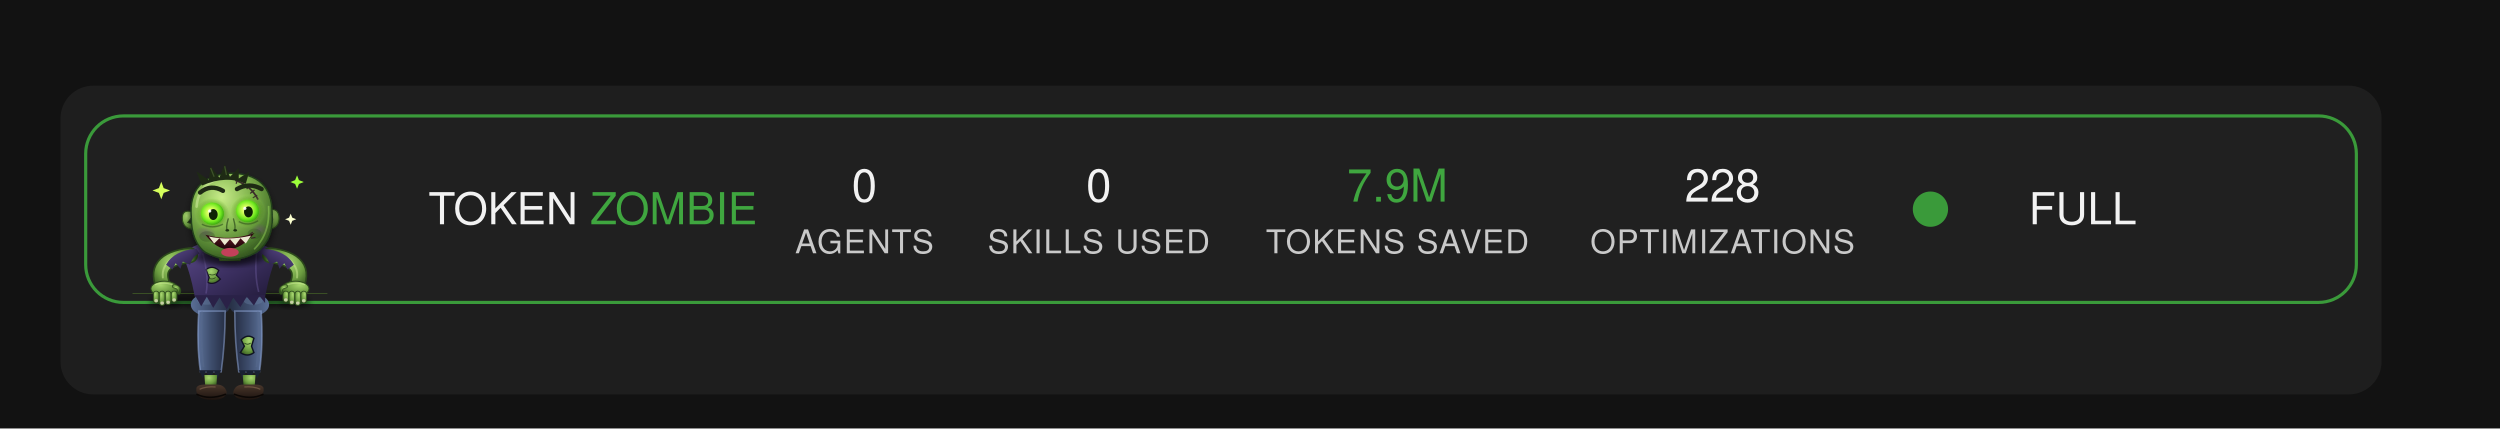
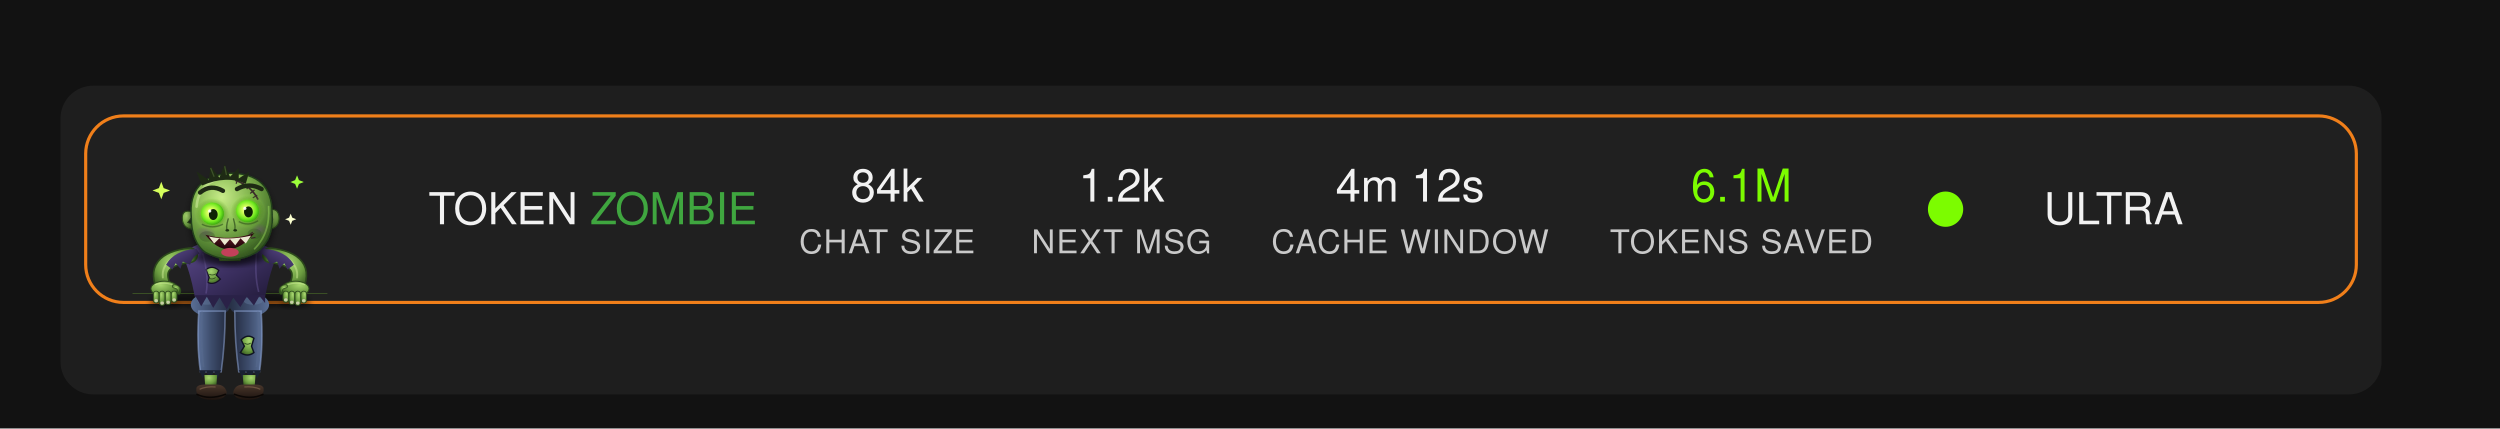
<svg xmlns="http://www.w3.org/2000/svg" viewBox="0 0 1984 340" width="1984" height="340" role="img" aria-label="TOKEN ZOMBIE toolbar in Claude Code with animated mascot">
  <rect width="1984" height="340" fill="#121212" />
  <rect x="48" y="68" width="1842" height="245" rx="26" fill="#1e1e1e" />
-   <rect x="68" y="92" width="1802" height="148" rx="30" fill="#202020" stroke="#3a9a3a" stroke-width="2.5" />
+   <rect x="68" y="92" width="1802" height="148" rx="30" fill="#202020" stroke="#f07f1a" stroke-width="2.5" />
  <g font-family="Helvetica Neue,Helvetica,Arial,sans-serif" font-size="34" fill="#f2f2f2" text-anchor="middle">
    <text x="340" y="178" text-anchor="start" font-size="35">TOKEN <tspan fill="#3fa63f">ZOMBIE</tspan>
    </text>
    <g>
-       <text x="686" y="160" font-size="36">0</text>
-       <text x="686" y="201" fill="#c9c9c9" font-size="26" letter-spacing="1">AGENTS</text>
-     </g>
-     <g>
-       <text x="872" y="160" font-size="36">0</text>
-       <text x="872" y="201" fill="#c9c9c9" font-size="26" letter-spacing="1">SKILLS USED</text>
-     </g>
-     <g>
-       <text x="1109" y="160" font-size="36" fill="#3fa63f">7.9M</text>
-       <text x="1109" y="201" fill="#c9c9c9" font-size="26" letter-spacing="1">TOKENS SAVED</text>
-     </g>
-     <g>
-       <text x="1367" y="160" font-size="36">228</text>
-       <text x="1367" y="201" fill="#c9c9c9" font-size="26" letter-spacing="1">OPTIMIZATIONS</text>
-     </g>
-     <circle cx="1532" cy="166" r="14" fill="#3a9a3a" />
-     <text x="1610" y="178" text-anchor="start" font-size="35">FULL</text>
+       <text x="704" y="160" font-size="36">84k</text>
+       <text x="704" y="201" fill="#c9c9c9" font-size="26" letter-spacing="1">CHAT SIZE</text>
+     </g>
+     <g>
+       <text x="890" y="160" font-size="36">1.2k</text>
+       <text x="890" y="201" fill="#c9c9c9" font-size="26" letter-spacing="1">NEXT MSG</text>
+     </g>
+     <g>
+       <text x="1119" y="160" font-size="36">4m 12s</text>
+       <text x="1119" y="201" fill="#c9c9c9" font-size="26" letter-spacing="1">CACHE WINDOW</text>
+     </g>
+     <g>
+       <text x="1382" y="160" font-size="36" fill="#7CFC00">6.1M</text>
+       <text x="1382" y="201" fill="#c9c9c9" font-size="26" letter-spacing="1">TOKENS SAVED</text>
+     </g>
+     <circle cx="1544" cy="166" r="14" fill="#7CFC00" />
+     <text x="1622" y="178" text-anchor="start" font-size="35">ULTRA</text>
  </g>
  <svg x="100" y="84" width="165" height="244" viewBox="0 0 260 385">
    <defs>
      <radialGradient id="tzSkin" cx="38%" cy="28%" r="78%">
        <stop offset="0" stop-color="#c8ec8a" />
        <stop offset=".42" stop-color="#86b851" />
        <stop offset=".78" stop-color="#4f7d2f" />
        <stop offset="1" stop-color="#2c4a1b" />
      </radialGradient>
      <radialGradient id="tzSkinB" cx="35%" cy="25%" r="85%">
        <stop offset="0" stop-color="#a9d870" />
        <stop offset=".6" stop-color="#6b9c40" />
        <stop offset="1" stop-color="#34561f" />
      </radialGradient>
      <linearGradient id="tzShirt" x1="0" y1="0" x2="1" y2="1">
        <stop offset="0" stop-color="#5d4b8c" />
        <stop offset=".55" stop-color="#3b2f60" />
        <stop offset="1" stop-color="#211a38" />
      </linearGradient>
      <linearGradient id="tzPants" x1="0" y1="0" x2="1" y2="0">
        <stop offset="0" stop-color="#5a6f96" />
        <stop offset=".5" stop-color="#3d4c6b" />
        <stop offset="1" stop-color="#262f45" />
      </linearGradient>
      <linearGradient id="tzShoe" x1="0" y1="0" x2="0" y2="1">
        <stop offset="0" stop-color="#4a372c" />
        <stop offset="1" stop-color="#1c130e" />
      </linearGradient>
      <radialGradient id="tzEye" cx="45%" cy="45%" r="60%">
        <stop offset="0" stop-color="#fbffd0" />
        <stop offset=".3" stop-color="#d6ff5c" />
        <stop offset=".7" stop-color="#6fe81f" />
        <stop offset="1" stop-color="#2f9a0c" />
      </radialGradient>
      <radialGradient id="tzHalo" cx="50%" cy="50%" r="50%">
        <stop offset="0" stop-color="#9dff3a" stop-opacity=".55" />
        <stop offset="1" stop-color="#9dff3a" stop-opacity="0" />
      </radialGradient>
      <radialGradient id="tzAO" cx="50%" cy="50%" r="50%">
        <stop offset="0" stop-color="#0b1406" stop-opacity=".75" />
        <stop offset="1" stop-color="#0b1406" stop-opacity="0" />
      </radialGradient>
      <radialGradient id="tzBruise" cx="50%" cy="50%" r="50%">
        <stop offset="0" stop-color="#6b3f7a" stop-opacity=".45" />
        <stop offset="1" stop-color="#6b3f7a" stop-opacity="0" />
      </radialGradient>
      <radialGradient id="tzMouth" cx="50%" cy="30%" r="70%">
        <stop offset="0" stop-color="#5a1420" />
        <stop offset="1" stop-color="#1a0508" />
      </radialGradient>
      <filter id="tzGlow" x="-60%" y="-60%" width="220%" height="220%">
        <feGaussianBlur stdDeviation="2.2" result="b" />
        <feMerge>
          <feMergeNode in="b" />
          <feMergeNode in="SourceGraphic" />
        </feMerge>
      </filter>
      <filter id="tzShadow" x="-20%" y="-20%" width="140%" height="150%">
        <feDropShadow dx="0" dy="5" stdDeviation="4.5" flood-color="#000" flood-opacity=".55" />
      </filter>
      <filter id="tzSoft">
        <feGaussianBlur stdDeviation="3" />
      </filter>
    </defs>
    <style>.tz-zombie{width:100%;height:100%;overflow:visible;display:block}.tz-zombie *{transform-box:view-box}.tz-torso,.tz-head{transform-origin:130px 172px}.tz-legL{transform-origin:108px 178px}.tz-legR{transform-origin:152px 178px}@keyframes tzBreath{0%,100%{transform:scale(1,1)}50%{transform:scale(1.012,1.03)}}@keyframes tzHeadBob{0%,100%{transform:translateY(0)}50%{transform:translateY(-1.6px)}}@keyframes tzBlink{0%,92%,100%{transform:scaleY(0)}95%{transform:scaleY(1)}}@keyframes tzSwingL{0%,100%{transform:rotate(0)}50%{transform:rotate(7deg)}}@keyframes tzSwingR{0%,100%{transform:rotate(0)}50%{transform:rotate(-6deg)}}@keyframes tzLook{0%,100%{transform:rotate(0) translateX(0)}20%{transform:rotate(-7deg) translateX(-4px)}45%{transform:rotate(-6deg) translateX(-4px)}65%{transform:rotate(6deg) translateX(4px)}85%{transform:rotate(5deg) translateX(4px)}}@keyframes tzPupil{0%,100%{transform:translateX(0)}20%,45%{transform:translateX(-3.5px)}65%,85%{transform:translateX(3.5px)}}@keyframes tzBounce{0%,100%{transform:translateY(0) scale(1)}30%{transform:translateY(-9px) scale(1.02,.98)}55%{transform:translateY(0) scale(1.03,.96)}}@keyframes tzKick{0%,100%{transform:rotate(0)}30%{transform:rotate(-22deg)}60%{transform:rotate(10deg)}}@keyframes tzKickR{0%,100%{transform:rotate(0)}30%{transform:rotate(22deg)}60%{transform:rotate(-10deg)}}@keyframes tzSpark{0%,100%{opacity:0;transform:scale(.6)}50%{opacity:1;transform:scale(1.15)}}@keyframes tzShake{0%,100%{transform:translateX(0)}20%{transform:translateX(-2px) rotate(-1.5deg)}40%{transform:translateX(2px) rotate(1.5deg)}60%{transform:translateX(-1.5px)}80%{transform:translateX(1.5px)}}@keyframes tzPulse{0%,100%{opacity:.55}50%{opacity:1}}@keyframes tzNod{0%,100%{transform:rotate(6deg) translateY(4px)}50%{transform:rotate(9deg) translateY(7px)}}@keyframes tzZ{0%{opacity:0;transform:translate(0,6px)}30%{opacity:1}100%{opacity:0;transform:translate(10px,-14px)}}@keyframes tzThink{0%,100%{opacity:.3}50%{opacity:1}}.tz-idle .tz-torso{animation:tzBreath 4.2s ease-in-out infinite}.tz-idle .tz-head{animation:tzHeadBob 4.2s ease-in-out infinite}.tz-idle .tz-lid,.tz-working .tz-lid,.tz-excited .tz-lid{animation:tzBlink 5.5s infinite}.tz-idle .tz-legL{animation:tzSwingL 6s ease-in-out infinite}.tz-idle .tz-legR{animation:tzSwingR 6s ease-in-out infinite 1.2s}.tz-working .tz-torso{animation:tzBreath 3s ease-in-out infinite}.tz-working .tz-head{animation:tzLook 4.8s ease-in-out infinite}.tz-working .tz-pupil{animation:tzPupil 4.8s ease-in-out infinite}.tz-working .tz-think{animation:tzThink 1.6s ease-in-out infinite}.tz-working .tz-legL{animation:tzSwingL 2.4s ease-in-out infinite}.tz-working .tz-legR{animation:tzSwingR 2.4s ease-in-out infinite .6s}.tz-excited .tz-torso,.tz-excited .tz-head{animation:tzBounce .9s ease-in-out infinite}.tz-excited .tz-legL{animation:tzKick .9s ease-in-out infinite}.tz-excited .tz-legR{animation:tzKickR .9s ease-in-out infinite .15s}.tz-excited .tz-spark{animation:tzSpark 1.2s ease-in-out infinite;transform-origin:130px 60px}.tz-excited .tz-halo{animation:tzPulse .9s ease-in-out infinite}.tz-alert .tz-head{animation:tzShake .5s ease-in-out infinite}.tz-alert .tz-bang{animation:tzPulse .7s ease-in-out infinite}.tz-alert .tz-halo{animation:tzPulse .5s ease-in-out infinite}.tz-sleep .tz-head{animation:tzNod 5s ease-in-out infinite}.tz-sleep .tz-torso{animation:tzBreath 6s ease-in-out infinite}.tz-sleep .tz-halo{opacity:.25}.tz-sleep .tz-z text{animation:tzZ 3.2s ease-in-out infinite}.tz-sleep .tz-z text+text{animation-delay:1.6s}@media (prefers-reduced-motion:reduce){.tz-zombie *{animation:none!important}}</style>
    <g transform="translate(0 65)">
      <ellipse cx="130" cy="178" rx="100" ry="10" fill="#000" opacity=".5" filter="url(#tzSoft)" />
      <path d="M8 170 H252" stroke="#9dff3a" stroke-opacity=".22" stroke-width="1.2" />
      <g class="tz-leg tz-legL">
        <g>
          <ellipse cx="106" cy="184" rx="25" ry="15" fill="url(#tzPants)" />
          <ellipse cx="101" cy="179" rx="12" ry="5" fill="#6d84aa" opacity=".35" />
          <path d="M91 192 Q88 232 93 268 L119 268 Q124 232 124 192 Z" fill="url(#tzPants)" stroke="#8fa6d6" stroke-opacity=".55" stroke-width="2" />
          <path d="M95 192 Q93 230 97 262" fill="none" stroke="#5b6e8f" stroke-width="2" opacity=".35" />
          <path d="M91 266 L96 276 L100 267 L105 278 L110 267 L114 277 L119 266 Z" fill="#1a2132" />
          <path d="M98 272 L114 272 L113 286 L99 286 Z" fill="url(#tzSkinB)" />
          <path d="M88 288 Q86 301 103 303 Q123 305 126 294 Q124 284 113 284 L98 284 Q90 284 88 288 Z" fill="url(#tzShoe)" />
          <path d="M92 290 Q100 286 112 287" fill="none" stroke="#8a6a52" stroke-width="1.6" opacity=".6" />
          <path d="M88 296 Q104 304 125 296" fill="none" stroke="#0b0705" stroke-width="2" />
        </g>
      </g>
      <g class="tz-leg tz-legR">
        <g transform="translate(260 0) scale(-1 1)">
          <ellipse cx="106" cy="184" rx="25" ry="15" fill="url(#tzPants)" />
          <ellipse cx="101" cy="179" rx="12" ry="5" fill="#6d84aa" opacity=".35" />
          <path d="M91 192 Q88 232 93 268 L119 268 Q124 232 124 192 Z" fill="url(#tzPants)" stroke="#8fa6d6" stroke-opacity=".55" stroke-width="2" />
          <path d="M95 192 Q93 230 97 262" fill="none" stroke="#5b6e8f" stroke-width="2" opacity=".35" />
          <path d="M100 226 Q108 220 116 228 L112 236 L117 244 Q108 250 100 244 L103 236 Z" fill="url(#tzSkinB)" />
          <path d="M100 226 Q108 220 116 228 L112 236 L117 244 Q108 250 100 244 L103 236 Z" fill="none" stroke="#0e1320" stroke-width="1.8" />
          <path d="M104 232 Q108 235 112 232" fill="none" stroke="#2c4a1b" stroke-width="1.1" />
          <path d="M91 266 L96 276 L100 267 L105 278 L110 267 L114 277 L119 266 Z" fill="#1a2132" />
          <path d="M98 272 L114 272 L113 286 L99 286 Z" fill="url(#tzSkinB)" />
          <path d="M88 288 Q86 301 103 303 Q123 305 126 294 Q124 284 113 284 L98 284 Q90 284 88 288 Z" fill="url(#tzShoe)" />
          <path d="M92 290 Q100 286 112 287" fill="none" stroke="#8a6a52" stroke-width="1.6" opacity=".6" />
          <path d="M88 296 Q104 304 125 296" fill="none" stroke="#0b0705" stroke-width="2" />
        </g>
      </g>
      <g class="tz-torso">
        <path d="M86 174 Q80 142 70 120 Q98 100 130 100 Q162 100 190 120 Q180 142 174 174 Z" fill="url(#tzShirt)" />
        <path d="M112 102 L130 128 L148 102 Q130 98 112 102 Z" fill="url(#tzSkinB)" />
        <path d="M118 110 L130 124 L142 110" fill="none" stroke="#2c4a1b" stroke-width="1.4" opacity=".6" />
        <path d="M100 140 Q108 134 116 141 L113 147 L118 152 Q110 160 102 156 L104 150 Z" fill="url(#tzSkinB)" />
        <path d="M100 140 Q108 134 116 141 L113 147 L118 152 Q110 160 102 156 L104 150 Z" fill="none" stroke="#150f26" stroke-width="1.6" />
        <path d="M104 146 Q109 148 113 145 M104 151 Q108 153 112 150" fill="none" stroke="#2c4a1b" stroke-width="1" />
        <path d="M96 120 Q104 150 100 170 M164 112 Q160 146 166 168" fill="none" stroke="#7b68b0" stroke-width="2" opacity=".35" />
        <path d="M86 172 L94 186 L101 174 L109 188 L117 175 L126 190 L134 175 L143 187 L151 174 L160 185 L167 173 L174 182 L174 172 Z" fill="#2a2147" />
        <ellipse cx="130" cy="110" rx="46" ry="11" fill="url(#tzAO)" opacity=".85" />
      </g>
      <g>
        <path d="M80 122 Q30 128 48 164" fill="none" stroke="#2c4a1b" stroke-width="20" stroke-linecap="round" />
        <path d="M80 122 Q30 128 48 164" fill="none" stroke="url(#tzSkinB)" stroke-width="16" stroke-linecap="round" />
        <path d="M58 126 Q44 136 46 150" fill="none" stroke="#d5f29b" stroke-width="2.4" stroke-linecap="round" opacity=".45" />
        <path d="M88 114 Q60 116 50 134 L58 140 L62 132 L68 139 L71 130 L80 134 Q84 122 92 120 Z" fill="url(#tzShirt)" />
      </g>
      <g transform="translate(260 0) scale(-1 1)">
        <path d="M80 122 Q30 128 48 164" fill="none" stroke="#2c4a1b" stroke-width="20" stroke-linecap="round" />
        <path d="M80 122 Q30 128 48 164" fill="none" stroke="url(#tzSkinB)" stroke-width="16" stroke-linecap="round" />
        <path d="M58 126 Q44 136 46 150" fill="none" stroke="#d5f29b" stroke-width="2.4" stroke-linecap="round" opacity=".45" />
        <path d="M88 114 Q60 116 50 134 L58 140 L62 132 L68 139 L71 130 L80 134 Q84 122 92 120 Z" fill="url(#tzShirt)" />
      </g>
      <g class="tz-head">
        <g transform="translate(130 70) scale(1.1) translate(-130 -58)">
          <ellipse cx="130" cy="108" rx="40" ry="9" fill="#000" opacity=".45" filter="url(#tzSoft)" />
          <path d="M116 96 L118 112 L142 112 L144 96 Z" fill="url(#tzSkinB)" />
          <path d="M88 56 Q74 52 76 66 Q78 76 90 76 L88 70 L82 68 L86 63 Z" fill="url(#tzSkinB)" stroke="#2c4a1b" stroke-width="1.2" />
          <path d="M172 54 Q186 50 186 64 Q185 76 172 76 Z" fill="url(#tzSkinB)" stroke="#2c4a1b" stroke-width="1.2" />
          <path d="M176 60 Q181 64 176 70" fill="none" stroke="#2c4a1b" stroke-width="1.4" />
          <path d="M86 62 Q82 16 130 12 Q178 12 178 58 Q180 88 160 102 Q132 118 102 102 Q86 90 86 62 Z" fill="url(#tzSkin)" stroke="#23401a" stroke-width="1.6" filter="url(#tzShadow)" />
          <path d="M92 50 Q94 22 126 16" fill="none" stroke="#e2f8b0" stroke-width="3" stroke-linecap="round" opacity=".45" />
          <path d="M174 50 Q176 80 158 98" fill="none" stroke="#b6ff6a" stroke-width="2" stroke-linecap="round" opacity=".35" />
          <ellipse cx="102" cy="80" rx="12" ry="8" fill="url(#tzBruise)" />
          <ellipse cx="164" cy="76" rx="9" ry="7" fill="url(#tzBruise)" />
          <path d="M136 20 Q154 26 162 42" fill="none" stroke="#3a2a2a" stroke-width="2" />
          <path d="M139 18 l-2 6 M146 21 l-3 6 M153 25 l-4 5 M158 31 l-5 4 M161 37 l-5 3" stroke="#3a2a2a" stroke-width="1.4" />
          <path d="M98 26 L92 10 L106 20 L108 4 L118 17 L124 2 L130 16 L140 6 L140 18 L152 10 L148 24 Q126 14 98 26 Z" fill="#1e2a14" />
          <path d="M108 6 L112 16 M124 4 L126 14" stroke="#3d5428" stroke-width="1.4" />
          <ellipse cx="110" cy="58" rx="19" ry="17.5" fill="url(#tzAO)" />
          <ellipse cx="110" cy="58" rx="22" ry="20.5" fill="url(#tzHalo)" class="tz-halo" />
          <g class="tz-eye">
            <ellipse cx="110" cy="58" rx="13" ry="12.5" fill="url(#tzEye)" filter="url(#tzGlow)" />
            <g class="tz-pupil">
              <ellipse cx="111" cy="59" rx="5.0" ry="6.25" fill="#0f2205" />
              <circle cx="107" cy="55" r="1.8" fill="#fff" opacity=".9" />
            </g>
          </g>
          <clipPath id="tzC110">
            <ellipse cx="110" cy="58" rx="13.6" ry="13.1" />
          </clipPath>
          <g clip-path="url(#tzC110)">
            <rect class="tz-lid" x="95" y="44.5" width="30" height="27.0" fill="url(#tzSkin)" style="transform-origin:110px 44.5px;transform:scaleY(0)" />
            <path d="M97 45.5 Q110 48.5 123 45.5" fill="none" stroke="#1d3311" stroke-width="0" />
          </g>
          <ellipse cx="150" cy="55" rx="19" ry="17.5" fill="url(#tzAO)" />
          <ellipse cx="150" cy="55" rx="22" ry="20.5" fill="url(#tzHalo)" class="tz-halo" />
          <g class="tz-eye">
            <ellipse cx="150" cy="55" rx="13" ry="12.5" fill="url(#tzEye)" filter="url(#tzGlow)" />
            <g class="tz-pupil">
              <ellipse cx="151" cy="56" rx="5.0" ry="6.25" fill="#0f2205" />
              <circle cx="147" cy="52" r="1.8" fill="#fff" opacity=".9" />
            </g>
          </g>
          <clipPath id="tzC150">
            <ellipse cx="150" cy="55" rx="13.6" ry="13.1" />
          </clipPath>
          <g clip-path="url(#tzC150)">
            <rect class="tz-lid" x="135" y="41.5" width="30" height="27.0" fill="url(#tzSkin)" style="transform-origin:150px 41.5px;transform:scaleY(0)" />
            <path d="M137 42.5 Q150 45.5 163 42.5" fill="none" stroke="#1d3311" stroke-width="0" />
          </g>
          <path d="M96 34 Q108 24 122 32" fill="none" stroke="#1e2a14" stroke-width="5" stroke-linecap="round" />
          <path d="M138 30 Q152 22 166 30" fill="none" stroke="#1e2a14" stroke-width="5" stroke-linecap="round" />
          <path d="M98 70 Q110 76 122 70 M140 67 Q151 73 162 66" fill="none" stroke="#2c4a1b" stroke-width="1.6" opacity=".55" />
          <ellipse cx="104" cy="84" rx="9" ry="6" fill="#23401a" opacity=".25" />
          <ellipse cx="158" cy="81" rx="8" ry="6" fill="#23401a" opacity=".25" />
          <path d="M128 64 Q125 74 127 77 M134 64 Q137 74 135 77" fill="none" stroke="#2c4a1b" stroke-width="1.6" stroke-linecap="round" opacity=".7" />
          <ellipse cx="127" cy="77" rx="2.2" ry="1.4" fill="#1d3311" />
          <ellipse cx="136" cy="77" rx="2.2" ry="1.4" fill="#1d3311" />
          <path d="M102 82 Q128 116 158 80 Q130 90 102 82 Z" fill="url(#tzMouth)" />
          <path d="M106 84 L112 92 L118 86 L124 94 L130 87 L136 94 L142 86 L148 92 L154 83 Q128 89 106 84 Z" fill="#ecead0" />
          <ellipse cx="130" cy="102" rx="10" ry="5" fill="#c2405a" />
          <path d="M152 82 l4 -3 M154 86 l5 -1" stroke="#3a2a2a" stroke-width="1.3" />
        </g>
      </g>
      <g class="tz-spark">
        <path d="M44 30 l3 8 8 3 -8 3 -3 8 -3 -8 -8 -3 8 -3 Z" fill="#d6ff5c" />
        <path d="M214 22 l2.4 6 6 2.4 -6 2.4 -2.4 6 -2.4 -6 -6 -2.4 6 -2.4 Z" fill="#9dff3a" />
        <path d="M206 70 l2 5 5 2 -5 2 -2 5 -2 -5 -5 -2 5 -2 Z" fill="#fbffd0" />
      </g>
      <g class="tz-hand">
        <g>
          <g transform="translate(-8 0)">
            <ellipse cx="56" cy="184" rx="20" ry="5" fill="#000" opacity=".35" filter="url(#tzSoft)" />
            <ellipse cx="56" cy="164" rx="17" ry="9.5" fill="url(#tzSkinB)" stroke="#2c4a1b" stroke-width="1.2" />
            <path d="M44 159 Q54 155 66 159" fill="none" stroke="#d5f29b" stroke-width="1.6" opacity=".5" />
            <rect x="42" y="167" width="7.2" height="15" rx="3.6" fill="url(#tzSkinB)" stroke="#2c4a1b" stroke-width="1" />
            <rect x="43.4" y="177" width="4.4" height="4" rx="1.6" fill="#d9dcb8" opacity=".85" />
            <rect x="49.5" y="167" width="7.2" height="18" rx="3.6" fill="url(#tzSkinB)" stroke="#2c4a1b" stroke-width="1" />
            <rect x="50.9" y="180" width="4.4" height="4" rx="1.6" fill="#d9dcb8" opacity=".85" />
            <rect x="57" y="167" width="7.2" height="17" rx="3.6" fill="url(#tzSkinB)" stroke="#2c4a1b" stroke-width="1" />
            <rect x="58.4" y="179" width="4.4" height="4" rx="1.6" fill="#d9dcb8" opacity=".85" />
            <rect x="64.5" y="167" width="7.2" height="14" rx="3.6" fill="url(#tzSkinB)" stroke="#2c4a1b" stroke-width="1" />
            <rect x="65.9" y="176" width="4.4" height="4" rx="1.6" fill="#d9dcb8" opacity=".85" />
            <path d="M68 161 Q76 162 74 169" fill="none" stroke="#2c4a1b" stroke-width="5" stroke-linecap="round" />
            <path d="M68 161 Q76 162 74 169" fill="none" stroke="url(#tzSkinB)" stroke-width="3.4" stroke-linecap="round" />
          </g>
        </g>
      </g>
      <g class="tz-hand">
        <g transform="translate(260 0) scale(-1 1)">
          <g transform="translate(-8 0)">
            <ellipse cx="56" cy="184" rx="20" ry="5" fill="#000" opacity=".35" filter="url(#tzSoft)" />
            <ellipse cx="56" cy="164" rx="17" ry="9.5" fill="url(#tzSkinB)" stroke="#2c4a1b" stroke-width="1.2" />
            <path d="M44 159 Q54 155 66 159" fill="none" stroke="#d5f29b" stroke-width="1.6" opacity=".5" />
            <rect x="42" y="167" width="7.2" height="15" rx="3.6" fill="url(#tzSkinB)" stroke="#2c4a1b" stroke-width="1" />
            <rect x="43.4" y="177" width="4.4" height="4" rx="1.6" fill="#d9dcb8" opacity=".85" />
            <rect x="49.5" y="167" width="7.2" height="18" rx="3.6" fill="url(#tzSkinB)" stroke="#2c4a1b" stroke-width="1" />
            <rect x="50.9" y="180" width="4.4" height="4" rx="1.6" fill="#d9dcb8" opacity=".85" />
            <rect x="57" y="167" width="7.2" height="17" rx="3.6" fill="url(#tzSkinB)" stroke="#2c4a1b" stroke-width="1" />
            <rect x="58.4" y="179" width="4.4" height="4" rx="1.6" fill="#d9dcb8" opacity=".85" />
            <rect x="64.5" y="167" width="7.2" height="14" rx="3.6" fill="url(#tzSkinB)" stroke="#2c4a1b" stroke-width="1" />
            <rect x="65.9" y="176" width="4.4" height="4" rx="1.6" fill="#d9dcb8" opacity=".85" />
            <path d="M68 161 Q76 162 74 169" fill="none" stroke="#2c4a1b" stroke-width="5" stroke-linecap="round" />
            <path d="M68 161 Q76 162 74 169" fill="none" stroke="url(#tzSkinB)" stroke-width="3.4" stroke-linecap="round" />
          </g>
        </g>
      </g>
    </g>
  </svg>
</svg>
